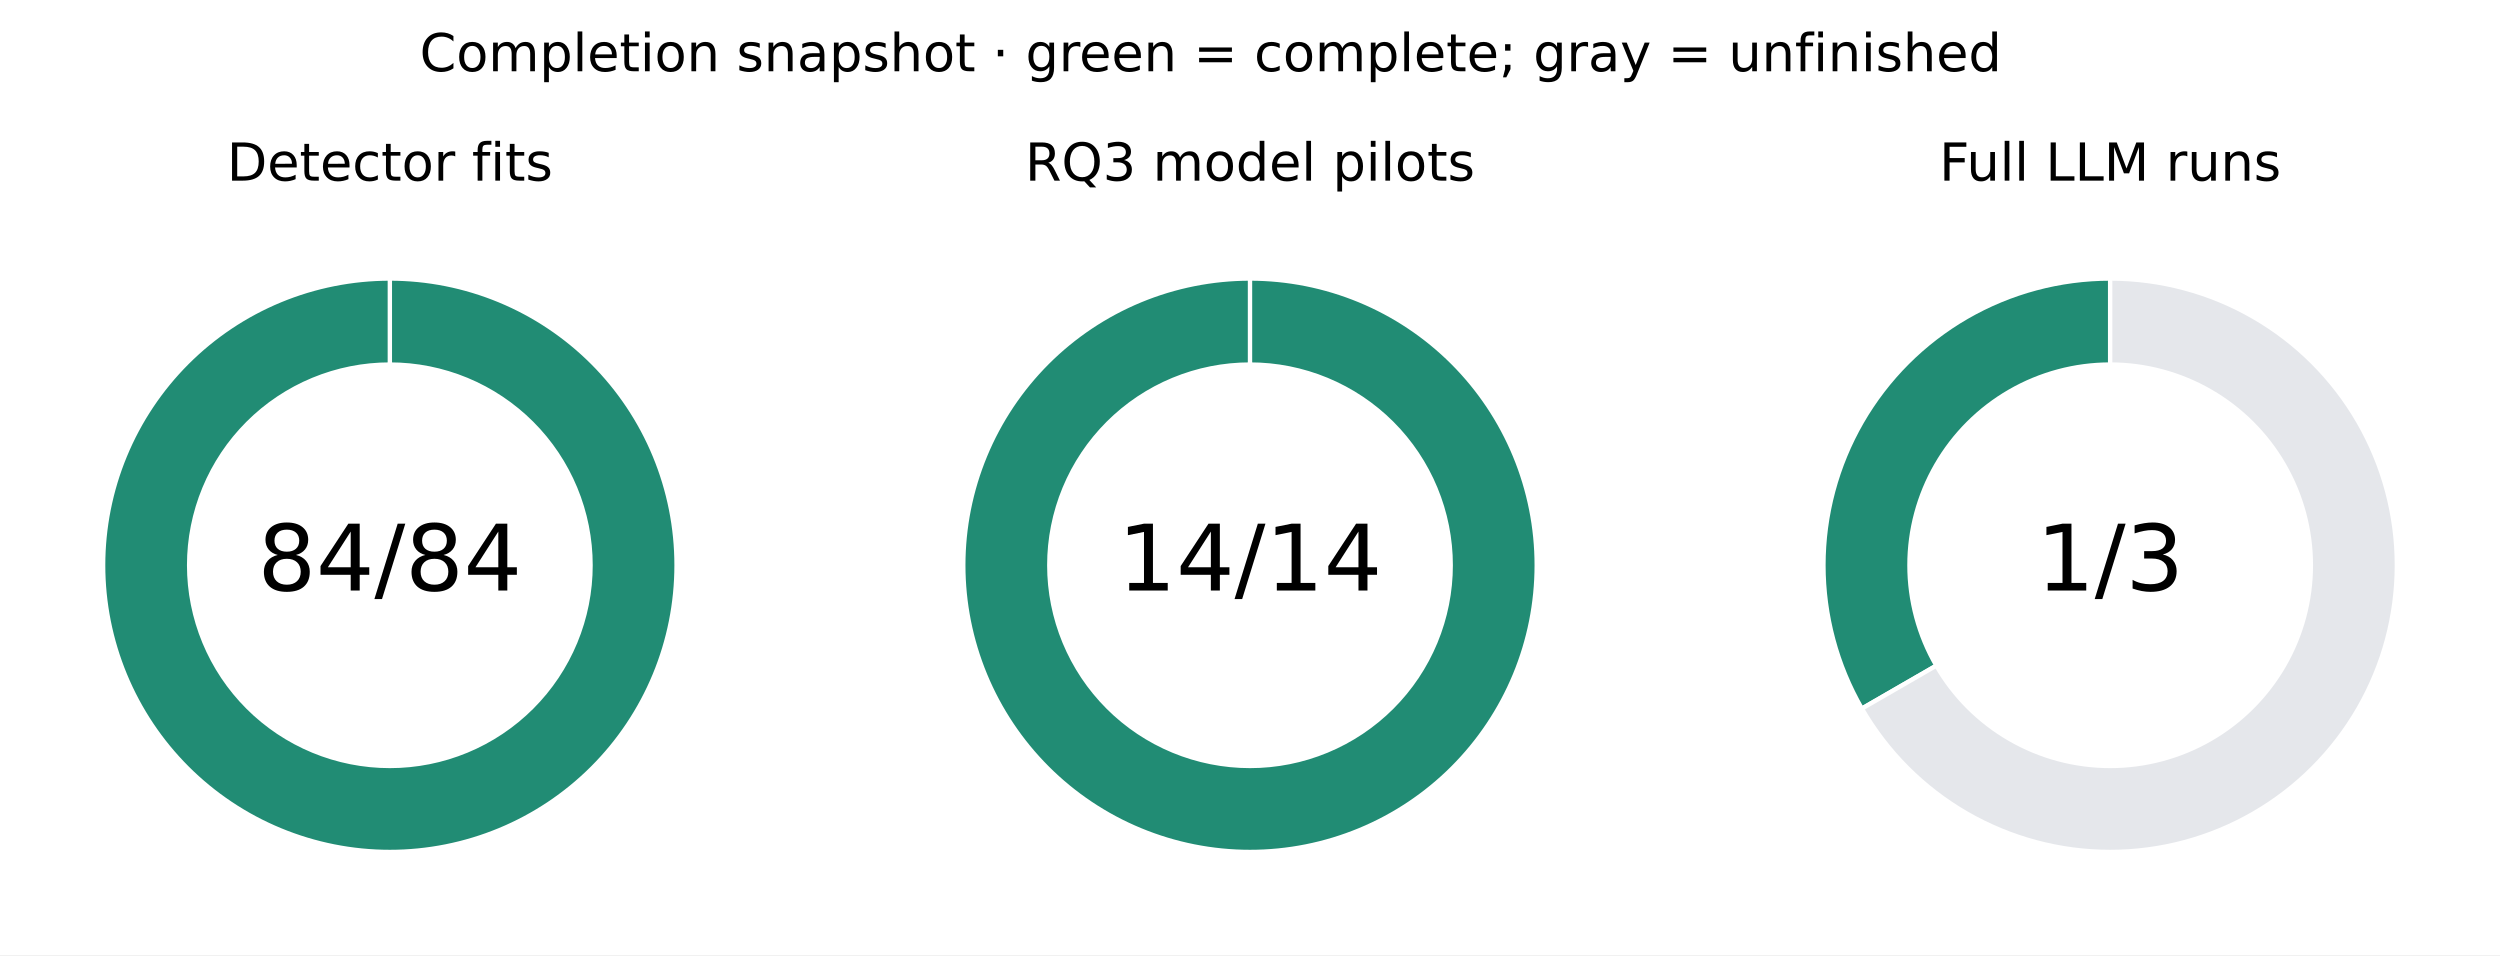
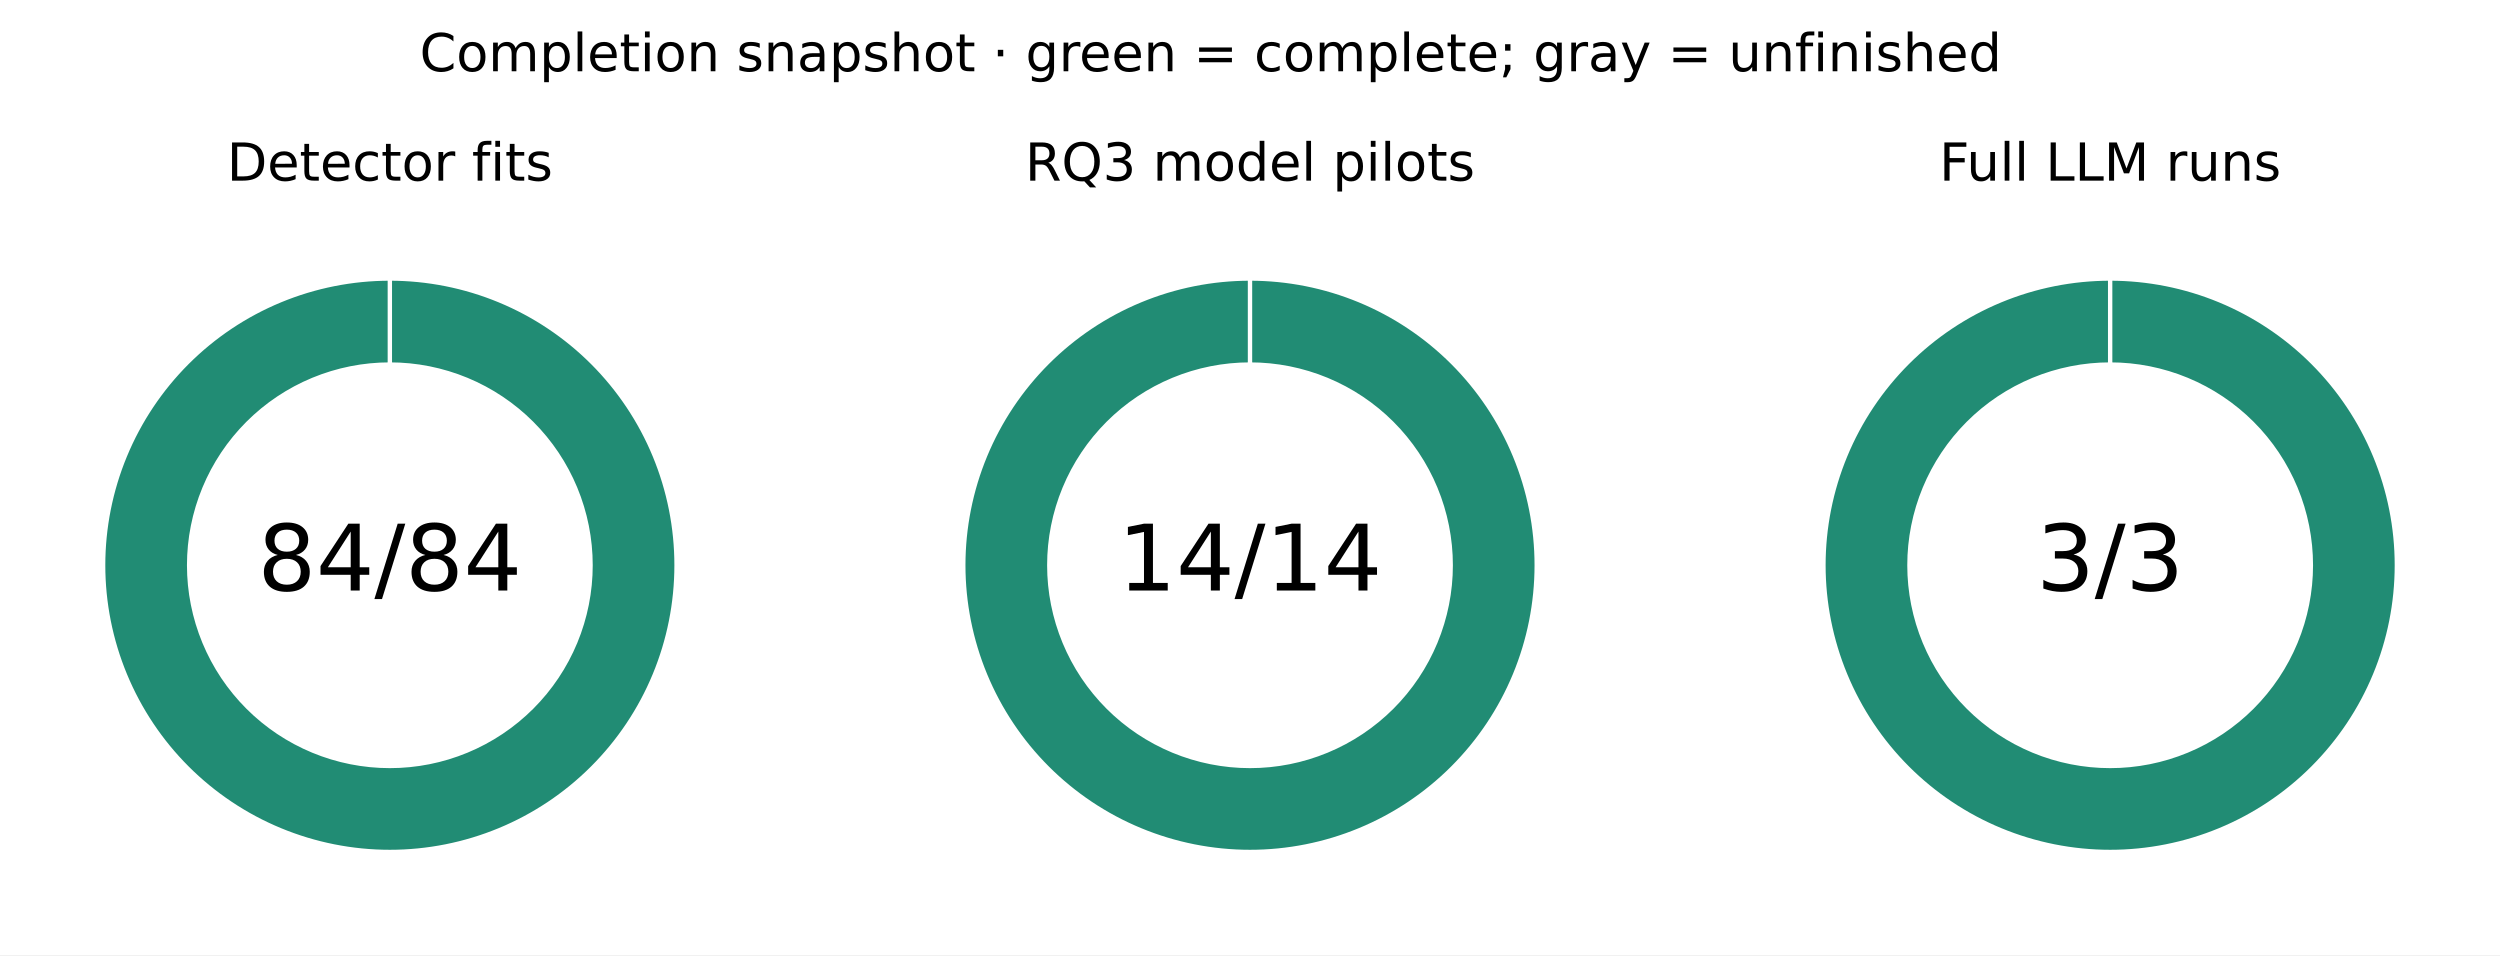
<svg xmlns="http://www.w3.org/2000/svg" xmlns:xlink="http://www.w3.org/1999/xlink" width="572.4pt" height="218.679pt" viewBox="0 0 572.4 218.679" version="1.1">
  <defs>
    <style type="text/css">*{stroke-linejoin: round; stroke-linecap: butt}</style>
  </defs>
  <g id="figure_1">
    <g id="patch_1">
      <path d="M 0 218.679  L 572.4 218.679  L 572.4 0  L 0 0  z " style="fill: #ffffff" />
    </g>
    <g id="axes_1">
      <g id="patch_2">
        <path d="M 154.906 129.42  C 154.906 120.799 153.208 112.262 149.909 104.298  C 146.61 96.333 141.774 89.096 135.678 83.001  C 129.583 76.905 122.345 72.069 114.381 68.77  C 106.416 65.471 97.88 63.773 89.259 63.773  C 80.638 63.773 72.101 65.471 64.137 68.77  C 56.172 72.069 48.935 76.905 42.839 83.001  C 36.744 89.096 31.908 96.333 28.609 104.298  C 25.31 112.262 23.612 120.799 23.612 129.42  C 23.612 138.041 25.31 146.578 28.609 154.542  C 31.908 162.507 36.744 169.744 42.839 175.839  C 48.935 181.935 56.172 186.771 64.137 190.07  C 72.101 193.369 80.638 195.067 89.259 195.067  C 97.88 195.067 106.416 193.369 114.381 190.07  C 122.345 186.771 129.583 181.935 135.678 175.839  C 141.774 169.744 146.61 162.507 149.909 154.542  C 153.208 146.578 154.906 138.041 154.906 129.42  M 135.212 129.42  C 135.212 135.454 134.023 141.43 131.714 147.005  C 129.405 152.581 126.019 157.647 121.752 161.914  C 117.485 166.181 112.419 169.566 106.844 171.875  C 101.269 174.184 95.293 175.373 89.259 175.373  C 83.224 175.373 77.249 174.184 71.673 171.875  C 66.098 169.566 61.032 166.181 56.765 161.914  C 52.498 157.647 49.113 152.581 46.804 147.005  C 44.495 141.43 43.306 135.454 43.306 129.42  C 43.306 123.386 44.495 117.41 46.804 111.835  C 49.113 106.259 52.498 101.193 56.765 96.926  C 61.032 92.659 66.098 89.274 71.673 86.965  C 77.249 84.656 83.224 83.467 89.259 83.467  C 95.293 83.467 101.269 84.656 106.844 86.965  C 112.419 89.274 117.485 92.659 121.752 96.926  C 126.019 101.193 129.405 106.259 131.714 111.835  C 134.023 117.41 135.212 123.386 135.212 129.42  z " style="fill: #218c74; stroke: #ffffff; stroke-linejoin: miter" />
      </g>
      <g id="patch_3">
        <path d="M 89.259 63.773  C 89.259 63.773 89.259 63.773 89.259 63.773  L 89.259 83.467  C 89.259 83.467 89.259 83.467 89.259 83.467  z " style="fill: #e5e7eb; stroke: #ffffff; stroke-linejoin: miter" />
      </g>
      <g id="matplotlib.axis_1" />
      <g id="matplotlib.axis_2" />
      <g id="text_1">
        <g transform="translate(58.99914 135.2147) scale(0.21 -0.21)">
          <defs>
            <path id="DejaVuSans-38" d="M 2034 2216  Q 1584 2216 1326 1975  Q 1069 1734 1069 1313  Q 1069 891 1326 650  Q 1584 409 2034 409  Q 2484 409 2743 651  Q 3003 894 3003 1313  Q 3003 1734 2745 1975  Q 2488 2216 2034 2216  z M 1403 2484  Q 997 2584 770 2862  Q 544 3141 544 3541  Q 544 4100 942 4425  Q 1341 4750 2034 4750  Q 2731 4750 3128 4425  Q 3525 4100 3525 3541  Q 3525 3141 3298 2862  Q 3072 2584 2669 2484  Q 3125 2378 3379 2068  Q 3634 1759 3634 1313  Q 3634 634 3220 271  Q 2806 -91 2034 -91  Q 1263 -91 848 271  Q 434 634 434 1313  Q 434 1759 690 2068  Q 947 2378 1403 2484  z M 1172 3481  Q 1172 3119 1398 2916  Q 1625 2713 2034 2713  Q 2441 2713 2670 2916  Q 2900 3119 2900 3481  Q 2900 3844 2670 4047  Q 2441 4250 2034 4250  Q 1625 4250 1398 4047  Q 1172 3844 1172 3481  z " transform="scale(0.015625)" />
            <path id="DejaVuSans-34" d="M 2419 4116  L 825 1625  L 2419 1625  L 2419 4116  z M 2253 4666  L 3047 4666  L 3047 1625  L 3713 1625  L 3713 1100  L 3047 1100  L 3047 0  L 2419 0  L 2419 1100  L 313 1100  L 313 1709  L 2253 4666  z " transform="scale(0.015625)" />
            <path id="DejaVuSans-2f" d="M 1625 4666  L 2156 4666  L 531 -594  L 0 -594  L 1625 4666  z " transform="scale(0.015625)" />
          </defs>
          <use xlink:href="#DejaVuSans-38" />
          <use xlink:href="#DejaVuSans-34" x="63.623" />
          <use xlink:href="#DejaVuSans-2f" x="127.246" />
          <use xlink:href="#DejaVuSans-38" x="160.938" />
          <use xlink:href="#DejaVuSans-34" x="224.561" />
        </g>
      </g>
      <g id="text_2">
        <g transform="translate(51.95007 41.36118) scale(0.12 -0.12)">
          <defs>
            <path id="DejaVuSans-44" d="M 1259 4147  L 1259 519  L 2022 519  Q 2988 519 3436 956  Q 3884 1394 3884 2338  Q 3884 3275 3436 3711  Q 2988 4147 2022 4147  L 1259 4147  z M 628 4666  L 1925 4666  Q 3281 4666 3915 4102  Q 4550 3538 4550 2338  Q 4550 1131 3912 565  Q 3275 0 1925 0  L 628 0  L 628 4666  z " transform="scale(0.015625)" />
            <path id="DejaVuSans-65" d="M 3597 1894  L 3597 1613  L 953 1613  Q 991 1019 1311 708  Q 1631 397 2203 397  Q 2534 397 2845 478  Q 3156 559 3463 722  L 3463 178  Q 3153 47 2828 -22  Q 2503 -91 2169 -91  Q 1331 -91 842 396  Q 353 884 353 1716  Q 353 2575 817 3079  Q 1281 3584 2069 3584  Q 2775 3584 3186 3129  Q 3597 2675 3597 1894  z M 3022 2063  Q 3016 2534 2758 2815  Q 2500 3097 2075 3097  Q 1594 3097 1305 2825  Q 1016 2553 972 2059  L 3022 2063  z " transform="scale(0.015625)" />
            <path id="DejaVuSans-74" d="M 1172 4494  L 1172 3500  L 2356 3500  L 2356 3053  L 1172 3053  L 1172 1153  Q 1172 725 1289 603  Q 1406 481 1766 481  L 2356 481  L 2356 0  L 1766 0  Q 1100 0 847 248  Q 594 497 594 1153  L 594 3053  L 172 3053  L 172 3500  L 594 3500  L 594 4494  L 1172 4494  z " transform="scale(0.015625)" />
            <path id="DejaVuSans-63" d="M 3122 3366  L 3122 2828  Q 2878 2963 2633 3030  Q 2388 3097 2138 3097  Q 1578 3097 1268 2742  Q 959 2388 959 1747  Q 959 1106 1268 751  Q 1578 397 2138 397  Q 2388 397 2633 464  Q 2878 531 3122 666  L 3122 134  Q 2881 22 2623 -34  Q 2366 -91 2075 -91  Q 1284 -91 818 406  Q 353 903 353 1747  Q 353 2603 823 3093  Q 1294 3584 2113 3584  Q 2378 3584 2631 3529  Q 2884 3475 3122 3366  z " transform="scale(0.015625)" />
            <path id="DejaVuSans-6f" d="M 1959 3097  Q 1497 3097 1228 2736  Q 959 2375 959 1747  Q 959 1119 1226 758  Q 1494 397 1959 397  Q 2419 397 2687 759  Q 2956 1122 2956 1747  Q 2956 2369 2687 2733  Q 2419 3097 1959 3097  z M 1959 3584  Q 2709 3584 3137 3096  Q 3566 2609 3566 1747  Q 3566 888 3137 398  Q 2709 -91 1959 -91  Q 1206 -91 779 398  Q 353 888 353 1747  Q 353 2609 779 3096  Q 1206 3584 1959 3584  z " transform="scale(0.015625)" />
            <path id="DejaVuSans-72" d="M 2631 2963  Q 2534 3019 2420 3045  Q 2306 3072 2169 3072  Q 1681 3072 1420 2755  Q 1159 2438 1159 1844  L 1159 0  L 581 0  L 581 3500  L 1159 3500  L 1159 2956  Q 1341 3275 1631 3429  Q 1922 3584 2338 3584  Q 2397 3584 2469 3576  Q 2541 3569 2628 3553  L 2631 2963  z " transform="scale(0.015625)" />
            <path id="DejaVuSans-20" transform="scale(0.015625)" />
            <path id="DejaVuSans-66" d="M 2375 4863  L 2375 4384  L 1825 4384  Q 1516 4384 1395 4259  Q 1275 4134 1275 3809  L 1275 3500  L 2222 3500  L 2222 3053  L 1275 3053  L 1275 0  L 697 0  L 697 3053  L 147 3053  L 147 3500  L 697 3500  L 697 3744  Q 697 4328 969 4595  Q 1241 4863 1831 4863  L 2375 4863  z " transform="scale(0.015625)" />
            <path id="DejaVuSans-69" d="M 603 3500  L 1178 3500  L 1178 0  L 603 0  L 603 3500  z M 603 4863  L 1178 4863  L 1178 4134  L 603 4134  L 603 4863  z " transform="scale(0.015625)" />
            <path id="DejaVuSans-73" d="M 2834 3397  L 2834 2853  Q 2591 2978 2328 3040  Q 2066 3103 1784 3103  Q 1356 3103 1142 2972  Q 928 2841 928 2578  Q 928 2378 1081 2264  Q 1234 2150 1697 2047  L 1894 2003  Q 2506 1872 2764 1633  Q 3022 1394 3022 966  Q 3022 478 2636 193  Q 2250 -91 1575 -91  Q 1294 -91 989 -36  Q 684 19 347 128  L 347 722  Q 666 556 975 473  Q 1284 391 1588 391  Q 1994 391 2212 530  Q 2431 669 2431 922  Q 2431 1156 2273 1281  Q 2116 1406 1581 1522  L 1381 1569  Q 847 1681 609 1914  Q 372 2147 372 2553  Q 372 3047 722 3315  Q 1072 3584 1716 3584  Q 2034 3584 2315 3537  Q 2597 3491 2834 3397  z " transform="scale(0.015625)" />
          </defs>
          <use xlink:href="#DejaVuSans-44" />
          <use xlink:href="#DejaVuSans-65" x="77.002" />
          <use xlink:href="#DejaVuSans-74" x="138.525" />
          <use xlink:href="#DejaVuSans-65" x="177.734" />
          <use xlink:href="#DejaVuSans-63" x="239.258" />
          <use xlink:href="#DejaVuSans-74" x="294.238" />
          <use xlink:href="#DejaVuSans-6f" x="333.447" />
          <use xlink:href="#DejaVuSans-72" x="394.629" />
          <use xlink:href="#DejaVuSans-20" x="435.742" />
          <use xlink:href="#DejaVuSans-66" x="467.529" />
          <use xlink:href="#DejaVuSans-69" x="502.734" />
          <use xlink:href="#DejaVuSans-74" x="530.518" />
          <use xlink:href="#DejaVuSans-73" x="569.727" />
        </g>
      </g>
    </g>
    <g id="axes_2">
      <g id="patch_4">
        <path d="M 351.847 129.42  C 351.847 120.799 350.149 112.262 346.85 104.298  C 343.551 96.333 338.715 89.096 332.619 83.001  C 326.524 76.905 319.287 72.069 311.322 68.77  C 303.358 65.471 294.821 63.773 286.2 63.773  C 277.579 63.773 269.042 65.471 261.078 68.77  C 253.113 72.069 245.876 76.905 239.781 83.001  C 233.685 89.096 228.849 96.333 225.55 104.298  C 222.251 112.262 220.553 120.799 220.553 129.42  C 220.553 138.041 222.251 146.578 225.55 154.542  C 228.849 162.507 233.685 169.744 239.781 175.839  C 245.876 181.935 253.113 186.771 261.078 190.07  C 269.042 193.369 277.579 195.067 286.2 195.067  C 294.821 195.067 303.358 193.369 311.322 190.07  C 319.287 186.771 326.524 181.935 332.619 175.839  C 338.715 169.744 343.551 162.507 346.85 154.542  C 350.149 146.578 351.847 138.041 351.847 129.42  M 332.153 129.42  C 332.153 135.454 330.964 141.43 328.655 147.005  C 326.346 152.581 322.961 157.647 318.694 161.914  C 314.427 166.181 309.361 169.566 303.785 171.875  C 298.21 174.184 292.234 175.373 286.2 175.373  C 280.166 175.373 274.19 174.184 268.615 171.875  C 263.039 169.566 257.973 166.181 253.706 161.914  C 249.439 157.647 246.054 152.581 243.745 147.005  C 241.436 141.43 240.247 135.454 240.247 129.42  C 240.247 123.386 241.436 117.41 243.745 111.835  C 246.054 106.259 249.439 101.193 253.706 96.926  C 257.973 92.659 263.039 89.274 268.615 86.965  C 274.19 84.656 280.166 83.467 286.2 83.467  C 292.234 83.467 298.21 84.656 303.785 86.965  C 309.361 89.274 314.427 92.659 318.694 96.926  C 322.961 101.193 326.346 106.259 328.655 111.835  C 330.964 117.41 332.153 123.386 332.153 129.42  z " style="fill: #218c74; stroke: #ffffff; stroke-linejoin: miter" />
      </g>
      <g id="patch_5">
        <path d="M 286.2 63.773  C 286.2 63.773 286.2 63.773 286.2 63.773  L 286.2 83.467  C 286.2 83.467 286.2 83.467 286.2 83.467  z " style="fill: #e5e7eb; stroke: #ffffff; stroke-linejoin: miter" />
      </g>
      <g id="matplotlib.axis_3" />
      <g id="matplotlib.axis_4" />
      <g id="text_3">
        <g transform="translate(255.9403 135.2147) scale(0.21 -0.21)">
          <defs>
            <path id="DejaVuSans-31" d="M 794 531  L 1825 531  L 1825 4091  L 703 3866  L 703 4441  L 1819 4666  L 2450 4666  L 2450 531  L 3481 531  L 3481 0  L 794 0  L 794 531  z " transform="scale(0.015625)" />
          </defs>
          <use xlink:href="#DejaVuSans-31" />
          <use xlink:href="#DejaVuSans-34" x="63.623" />
          <use xlink:href="#DejaVuSans-2f" x="127.246" />
          <use xlink:href="#DejaVuSans-31" x="160.938" />
          <use xlink:href="#DejaVuSans-34" x="224.561" />
        </g>
      </g>
      <g id="text_4">
        <g transform="translate(234.7012 41.36118) scale(0.12 -0.12)">
          <defs>
            <path id="DejaVuSans-52" d="M 2841 2188  Q 3044 2119 3236 1894  Q 3428 1669 3622 1275  L 4263 0  L 3584 0  L 2988 1197  Q 2756 1666 2539 1819  Q 2322 1972 1947 1972  L 1259 1972  L 1259 0  L 628 0  L 628 4666  L 2053 4666  Q 2853 4666 3247 4331  Q 3641 3997 3641 3322  Q 3641 2881 3436 2590  Q 3231 2300 2841 2188  z M 1259 4147  L 1259 2491  L 2053 2491  Q 2509 2491 2742 2702  Q 2975 2913 2975 3322  Q 2975 3731 2742 3939  Q 2509 4147 2053 4147  L 1259 4147  z " transform="scale(0.015625)" />
            <path id="DejaVuSans-51" d="M 2522 4238  Q 1834 4238 1429 3725  Q 1025 3213 1025 2328  Q 1025 1447 1429 934  Q 1834 422 2522 422  Q 3209 422 3611 934  Q 4013 1447 4013 2328  Q 4013 3213 3611 3725  Q 3209 4238 2522 4238  z M 3406 84  L 4238 -825  L 3475 -825  L 2784 -78  Q 2681 -84 2626 -87  Q 2572 -91 2522 -91  Q 1538 -91 948 567  Q 359 1225 359 2328  Q 359 3434 948 4092  Q 1538 4750 2522 4750  Q 3503 4750 4090 4092  Q 4678 3434 4678 2328  Q 4678 1516 4351 937  Q 4025 359 3406 84  z " transform="scale(0.015625)" />
            <path id="DejaVuSans-33" d="M 2597 2516  Q 3050 2419 3304 2112  Q 3559 1806 3559 1356  Q 3559 666 3084 287  Q 2609 -91 1734 -91  Q 1441 -91 1130 -33  Q 819 25 488 141  L 488 750  Q 750 597 1062 519  Q 1375 441 1716 441  Q 2309 441 2620 675  Q 2931 909 2931 1356  Q 2931 1769 2642 2001  Q 2353 2234 1838 2234  L 1294 2234  L 1294 2753  L 1863 2753  Q 2328 2753 2575 2939  Q 2822 3125 2822 3475  Q 2822 3834 2567 4026  Q 2313 4219 1838 4219  Q 1578 4219 1281 4162  Q 984 4106 628 3988  L 628 4550  Q 988 4650 1302 4700  Q 1616 4750 1894 4750  Q 2613 4750 3031 4423  Q 3450 4097 3450 3541  Q 3450 3153 3228 2886  Q 3006 2619 2597 2516  z " transform="scale(0.015625)" />
            <path id="DejaVuSans-6d" d="M 3328 2828  Q 3544 3216 3844 3400  Q 4144 3584 4550 3584  Q 5097 3584 5394 3201  Q 5691 2819 5691 2113  L 5691 0  L 5113 0  L 5113 2094  Q 5113 2597 4934 2840  Q 4756 3084 4391 3084  Q 3944 3084 3684 2787  Q 3425 2491 3425 1978  L 3425 0  L 2847 0  L 2847 2094  Q 2847 2600 2669 2842  Q 2491 3084 2119 3084  Q 1678 3084 1418 2786  Q 1159 2488 1159 1978  L 1159 0  L 581 0  L 581 3500  L 1159 3500  L 1159 2956  Q 1356 3278 1631 3431  Q 1906 3584 2284 3584  Q 2666 3584 2933 3390  Q 3200 3197 3328 2828  z " transform="scale(0.015625)" />
            <path id="DejaVuSans-64" d="M 2906 2969  L 2906 4863  L 3481 4863  L 3481 0  L 2906 0  L 2906 525  Q 2725 213 2448 61  Q 2172 -91 1784 -91  Q 1150 -91 751 415  Q 353 922 353 1747  Q 353 2572 751 3078  Q 1150 3584 1784 3584  Q 2172 3584 2448 3432  Q 2725 3281 2906 2969  z M 947 1747  Q 947 1113 1208 752  Q 1469 391 1925 391  Q 2381 391 2643 752  Q 2906 1113 2906 1747  Q 2906 2381 2643 2742  Q 2381 3103 1925 3103  Q 1469 3103 1208 2742  Q 947 2381 947 1747  z " transform="scale(0.015625)" />
            <path id="DejaVuSans-6c" d="M 603 4863  L 1178 4863  L 1178 0  L 603 0  L 603 4863  z " transform="scale(0.015625)" />
            <path id="DejaVuSans-70" d="M 1159 525  L 1159 -1331  L 581 -1331  L 581 3500  L 1159 3500  L 1159 2969  Q 1341 3281 1617 3432  Q 1894 3584 2278 3584  Q 2916 3584 3314 3078  Q 3713 2572 3713 1747  Q 3713 922 3314 415  Q 2916 -91 2278 -91  Q 1894 -91 1617 61  Q 1341 213 1159 525  z M 3116 1747  Q 3116 2381 2855 2742  Q 2594 3103 2138 3103  Q 1681 3103 1420 2742  Q 1159 2381 1159 1747  Q 1159 1113 1420 752  Q 1681 391 2138 391  Q 2594 391 2855 752  Q 3116 1113 3116 1747  z " transform="scale(0.015625)" />
          </defs>
          <use xlink:href="#DejaVuSans-52" />
          <use xlink:href="#DejaVuSans-51" x="69.482" />
          <use xlink:href="#DejaVuSans-33" x="148.193" />
          <use xlink:href="#DejaVuSans-20" x="211.816" />
          <use xlink:href="#DejaVuSans-6d" x="243.604" />
          <use xlink:href="#DejaVuSans-6f" x="341.016" />
          <use xlink:href="#DejaVuSans-64" x="402.197" />
          <use xlink:href="#DejaVuSans-65" x="465.674" />
          <use xlink:href="#DejaVuSans-6c" x="527.197" />
          <use xlink:href="#DejaVuSans-20" x="554.98" />
          <use xlink:href="#DejaVuSans-70" x="586.768" />
          <use xlink:href="#DejaVuSans-69" x="650.244" />
          <use xlink:href="#DejaVuSans-6c" x="678.027" />
          <use xlink:href="#DejaVuSans-6f" x="705.811" />
          <use xlink:href="#DejaVuSans-74" x="766.992" />
          <use xlink:href="#DejaVuSans-73" x="806.201" />
        </g>
      </g>
    </g>
    <g id="axes_3">
      <g id="patch_6">
-         <path d="M 483.141 63.773  C 471.619 63.773 460.297 66.807 450.318 72.568  C 440.339 78.329 432.05 86.618 426.289 96.596  C 420.528 106.575 417.494 117.897 417.494 129.42  C 417.494 140.943 420.528 152.265 426.289 162.244  L 443.345 152.396  C 439.312 145.411 437.188 137.486 437.188 129.42  C 437.188 121.354 439.312 113.429 443.345 106.444  C 447.378 99.458 453.179 93.656 460.165 89.624  C 467.15 85.591 475.075 83.467 483.141 83.467  z " style="fill: #218c74; stroke: #ffffff; stroke-linejoin: miter" />
+         <path d="M 548.788 129.42  C 548.788 120.799 547.09 112.262 543.791 104.298  C 540.492 96.333 535.656 89.096 529.561 83.001  C 523.465 76.905 516.228 72.069 508.263 68.77  C 500.299 65.471 491.762 63.773 483.141 63.773  C 474.52 63.773 465.984 65.471 458.019 68.77  C 450.055 72.069 442.817 76.905 436.722 83.001  C 430.626 89.096 425.79 96.333 422.491 104.298  C 419.192 112.262 417.494 120.799 417.494 129.42  C 417.494 138.041 419.192 146.578 422.491 154.542  C 425.79 162.507 430.626 169.744 436.722 175.839  C 442.817 181.935 450.055 186.771 458.019 190.07  C 465.984 193.369 474.52 195.067 483.141 195.067  C 491.762 195.067 500.299 193.369 508.263 190.07  C 516.228 186.771 523.465 181.935 529.561 175.839  C 535.656 169.744 540.492 162.507 543.791 154.542  C 547.09 146.578 548.788 138.041 548.788 129.42  M 529.094 129.42  C 529.094 135.454 527.905 141.43 525.596 147.005  C 523.287 152.581 519.902 157.647 515.635 161.914  C 511.368 166.181 506.302 169.566 500.727 171.875  C 495.151 174.184 489.176 175.373 483.141 175.373  C 477.107 175.373 471.131 174.184 465.556 171.875  C 459.981 169.566 454.915 166.181 450.648 161.914  C 446.381 157.647 442.995 152.581 440.686 147.005  C 438.377 141.43 437.188 135.454 437.188 129.42  C 437.188 123.386 438.377 117.41 440.686 111.835  C 442.995 106.259 446.381 101.193 450.648 96.926  C 454.915 92.659 459.981 89.274 465.556 86.965  C 471.131 84.656 477.107 83.467 483.141 83.467  C 489.176 83.467 495.151 84.656 500.727 86.965  C 506.302 89.274 511.368 92.659 515.635 96.926  C 519.902 101.193 523.287 106.259 525.596 111.835  C 527.905 117.41 529.094 123.386 529.094 129.42  z " style="fill: #218c74; stroke: #ffffff; stroke-linejoin: miter" />
      </g>
      <g id="patch_7">
-         <path d="M 426.289 162.244  C 432.05 172.222 440.339 180.511 450.318 186.272  C 460.297 192.033 471.619 195.067 483.141 195.067  C 494.664 195.067 505.986 192.033 515.965 186.272  C 525.944 180.511 534.232 172.222 539.993 162.244  C 545.755 152.265 548.788 140.943 548.788 129.42  C 548.788 117.897 545.754 106.575 539.993 96.596  C 534.232 86.618 525.944 78.329 515.965 72.568  C 505.986 66.807 494.664 63.773 483.141 63.773  L 483.141 83.467  C 491.207 83.467 499.132 85.591 506.118 89.624  C 513.103 93.656 518.905 99.458 522.938 106.444  C 526.971 113.429 529.094 121.354 529.094 129.42  C 529.094 137.486 526.971 145.411 522.938 152.396  C 518.905 159.382 513.103 165.183 506.118 169.216  C 499.132 173.249 491.207 175.373 483.141 175.373  C 475.075 175.373 467.15 173.249 460.165 169.216  C 453.179 165.184 447.378 159.382 443.345 152.396  z " style="fill: #e5e7eb; stroke: #ffffff; stroke-linejoin: miter" />
+         <path d="M 483.141 63.773  C 483.141 63.773 483.141 63.773 483.141 63.773  L 483.141 83.467  C 483.141 83.467 483.141 83.467 483.141 83.467  z " style="fill: #e5e7eb; stroke: #ffffff; stroke-linejoin: miter" />
      </g>
      <g id="matplotlib.axis_5" />
      <g id="matplotlib.axis_6" />
      <g id="text_5">
        <g transform="translate(466.2427 135.2147) scale(0.21 -0.21)">
-           <use xlink:href="#DejaVuSans-31" />
+           <use xlink:href="#DejaVuSans-33" />
          <use xlink:href="#DejaVuSans-2f" x="63.623" />
          <use xlink:href="#DejaVuSans-33" x="97.314" />
        </g>
      </g>
      <g id="text_6">
        <g transform="translate(444.0099 41.36118) scale(0.12 -0.12)">
          <defs>
            <path id="DejaVuSans-46" d="M 628 4666  L 3309 4666  L 3309 4134  L 1259 4134  L 1259 2759  L 3109 2759  L 3109 2228  L 1259 2228  L 1259 0  L 628 0  L 628 4666  z " transform="scale(0.015625)" />
            <path id="DejaVuSans-75" d="M 544 1381  L 544 3500  L 1119 3500  L 1119 1403  Q 1119 906 1312 657  Q 1506 409 1894 409  Q 2359 409 2629 706  Q 2900 1003 2900 1516  L 2900 3500  L 3475 3500  L 3475 0  L 2900 0  L 2900 538  Q 2691 219 2414 64  Q 2138 -91 1772 -91  Q 1169 -91 856 284  Q 544 659 544 1381  z M 1991 3584  L 1991 3584  z " transform="scale(0.015625)" />
            <path id="DejaVuSans-4c" d="M 628 4666  L 1259 4666  L 1259 531  L 3531 531  L 3531 0  L 628 0  L 628 4666  z " transform="scale(0.015625)" />
            <path id="DejaVuSans-4d" d="M 628 4666  L 1569 4666  L 2759 1491  L 3956 4666  L 4897 4666  L 4897 0  L 4281 0  L 4281 4097  L 3078 897  L 2444 897  L 1241 4097  L 1241 0  L 628 0  L 628 4666  z " transform="scale(0.015625)" />
            <path id="DejaVuSans-6e" d="M 3513 2113  L 3513 0  L 2938 0  L 2938 2094  Q 2938 2591 2744 2837  Q 2550 3084 2163 3084  Q 1697 3084 1428 2787  Q 1159 2491 1159 1978  L 1159 0  L 581 0  L 581 3500  L 1159 3500  L 1159 2956  Q 1366 3272 1645 3428  Q 1925 3584 2291 3584  Q 2894 3584 3203 3211  Q 3513 2838 3513 2113  z " transform="scale(0.015625)" />
          </defs>
          <use xlink:href="#DejaVuSans-46" />
          <use xlink:href="#DejaVuSans-75" x="52.02" />
          <use xlink:href="#DejaVuSans-6c" x="115.398" />
          <use xlink:href="#DejaVuSans-6c" x="143.182" />
          <use xlink:href="#DejaVuSans-20" x="170.965" />
          <use xlink:href="#DejaVuSans-4c" x="202.752" />
          <use xlink:href="#DejaVuSans-4c" x="258.465" />
          <use xlink:href="#DejaVuSans-4d" x="314.178" />
          <use xlink:href="#DejaVuSans-20" x="400.457" />
          <use xlink:href="#DejaVuSans-72" x="432.244" />
          <use xlink:href="#DejaVuSans-75" x="473.357" />
          <use xlink:href="#DejaVuSans-6e" x="536.736" />
          <use xlink:href="#DejaVuSans-73" x="600.115" />
        </g>
      </g>
    </g>
    <g id="text_7">
      <g transform="translate(96.09 16.31812) scale(0.12 -0.12)">
        <defs>
          <path id="DejaVuSans-43" d="M 4122 4306  L 4122 3641  Q 3803 3938 3442 4084  Q 3081 4231 2675 4231  Q 1875 4231 1450 3742  Q 1025 3253 1025 2328  Q 1025 1406 1450 917  Q 1875 428 2675 428  Q 3081 428 3442 575  Q 3803 722 4122 1019  L 4122 359  Q 3791 134 3420 21  Q 3050 -91 2638 -91  Q 1578 -91 968 557  Q 359 1206 359 2328  Q 359 3453 968 4101  Q 1578 4750 2638 4750  Q 3056 4750 3426 4639  Q 3797 4528 4122 4306  z " transform="scale(0.015625)" />
          <path id="DejaVuSans-61" d="M 2194 1759  Q 1497 1759 1228 1600  Q 959 1441 959 1056  Q 959 750 1161 570  Q 1363 391 1709 391  Q 2188 391 2477 730  Q 2766 1069 2766 1631  L 2766 1759  L 2194 1759  z M 3341 1997  L 3341 0  L 2766 0  L 2766 531  Q 2569 213 2275 61  Q 1981 -91 1556 -91  Q 1019 -91 701 211  Q 384 513 384 1019  Q 384 1609 779 1909  Q 1175 2209 1959 2209  L 2766 2209  L 2766 2266  Q 2766 2663 2505 2880  Q 2244 3097 1772 3097  Q 1472 3097 1187 3025  Q 903 2953 641 2809  L 641 3341  Q 956 3463 1253 3523  Q 1550 3584 1831 3584  Q 2591 3584 2966 3190  Q 3341 2797 3341 1997  z " transform="scale(0.015625)" />
          <path id="DejaVuSans-68" d="M 3513 2113  L 3513 0  L 2938 0  L 2938 2094  Q 2938 2591 2744 2837  Q 2550 3084 2163 3084  Q 1697 3084 1428 2787  Q 1159 2491 1159 1978  L 1159 0  L 581 0  L 581 4863  L 1159 4863  L 1159 2956  Q 1366 3272 1645 3428  Q 1925 3584 2291 3584  Q 2894 3584 3203 3211  Q 3513 2838 3513 2113  z " transform="scale(0.015625)" />
          <path id="DejaVuSans-b7" d="M 684 2619  L 1344 2619  L 1344 1825  L 684 1825  L 684 2619  z " transform="scale(0.015625)" />
          <path id="DejaVuSans-67" d="M 2906 1791  Q 2906 2416 2648 2759  Q 2391 3103 1925 3103  Q 1463 3103 1205 2759  Q 947 2416 947 1791  Q 947 1169 1205 825  Q 1463 481 1925 481  Q 2391 481 2648 825  Q 2906 1169 2906 1791  z M 3481 434  Q 3481 -459 3084 -895  Q 2688 -1331 1869 -1331  Q 1566 -1331 1297 -1286  Q 1028 -1241 775 -1147  L 775 -588  Q 1028 -725 1275 -790  Q 1522 -856 1778 -856  Q 2344 -856 2625 -561  Q 2906 -266 2906 331  L 2906 616  Q 2728 306 2450 153  Q 2172 0 1784 0  Q 1141 0 747 490  Q 353 981 353 1791  Q 353 2603 747 3093  Q 1141 3584 1784 3584  Q 2172 3584 2450 3431  Q 2728 3278 2906 2969  L 2906 3500  L 3481 3500  L 3481 434  z " transform="scale(0.015625)" />
          <path id="DejaVuSans-3d" d="M 678 2906  L 4684 2906  L 4684 2381  L 678 2381  L 678 2906  z M 678 1631  L 4684 1631  L 4684 1100  L 678 1100  L 678 1631  z " transform="scale(0.015625)" />
          <path id="DejaVuSans-3b" d="M 750 3309  L 1409 3309  L 1409 2516  L 750 2516  L 750 3309  z M 750 794  L 1409 794  L 1409 256  L 897 -744  L 494 -744  L 750 256  L 750 794  z " transform="scale(0.015625)" />
          <path id="DejaVuSans-79" d="M 2059 -325  Q 1816 -950 1584 -1140  Q 1353 -1331 966 -1331  L 506 -1331  L 506 -850  L 844 -850  Q 1081 -850 1212 -737  Q 1344 -625 1503 -206  L 1606 56  L 191 3500  L 800 3500  L 1894 763  L 2988 3500  L 3597 3500  L 2059 -325  z " transform="scale(0.015625)" />
        </defs>
        <use xlink:href="#DejaVuSans-43" />
        <use xlink:href="#DejaVuSans-6f" x="69.824" />
        <use xlink:href="#DejaVuSans-6d" x="131.006" />
        <use xlink:href="#DejaVuSans-70" x="228.418" />
        <use xlink:href="#DejaVuSans-6c" x="291.895" />
        <use xlink:href="#DejaVuSans-65" x="319.678" />
        <use xlink:href="#DejaVuSans-74" x="381.201" />
        <use xlink:href="#DejaVuSans-69" x="420.41" />
        <use xlink:href="#DejaVuSans-6f" x="448.193" />
        <use xlink:href="#DejaVuSans-6e" x="509.375" />
        <use xlink:href="#DejaVuSans-20" x="572.754" />
        <use xlink:href="#DejaVuSans-73" x="604.541" />
        <use xlink:href="#DejaVuSans-6e" x="656.641" />
        <use xlink:href="#DejaVuSans-61" x="720.02" />
        <use xlink:href="#DejaVuSans-70" x="781.299" />
        <use xlink:href="#DejaVuSans-73" x="844.775" />
        <use xlink:href="#DejaVuSans-68" x="896.875" />
        <use xlink:href="#DejaVuSans-6f" x="960.254" />
        <use xlink:href="#DejaVuSans-74" x="1021.436" />
        <use xlink:href="#DejaVuSans-20" x="1060.645" />
        <use xlink:href="#DejaVuSans-b7" x="1092.432" />
        <use xlink:href="#DejaVuSans-20" x="1124.219" />
        <use xlink:href="#DejaVuSans-67" x="1156.006" />
        <use xlink:href="#DejaVuSans-72" x="1219.482" />
        <use xlink:href="#DejaVuSans-65" x="1258.346" />
        <use xlink:href="#DejaVuSans-65" x="1319.869" />
        <use xlink:href="#DejaVuSans-6e" x="1381.393" />
        <use xlink:href="#DejaVuSans-20" x="1444.771" />
        <use xlink:href="#DejaVuSans-3d" x="1476.559" />
        <use xlink:href="#DejaVuSans-20" x="1560.348" />
        <use xlink:href="#DejaVuSans-63" x="1592.135" />
        <use xlink:href="#DejaVuSans-6f" x="1647.115" />
        <use xlink:href="#DejaVuSans-6d" x="1708.297" />
        <use xlink:href="#DejaVuSans-70" x="1805.709" />
        <use xlink:href="#DejaVuSans-6c" x="1869.186" />
        <use xlink:href="#DejaVuSans-65" x="1896.969" />
        <use xlink:href="#DejaVuSans-74" x="1958.492" />
        <use xlink:href="#DejaVuSans-65" x="1997.701" />
        <use xlink:href="#DejaVuSans-3b" x="2059.225" />
        <use xlink:href="#DejaVuSans-20" x="2092.916" />
        <use xlink:href="#DejaVuSans-67" x="2124.703" />
        <use xlink:href="#DejaVuSans-72" x="2188.18" />
        <use xlink:href="#DejaVuSans-61" x="2229.293" />
        <use xlink:href="#DejaVuSans-79" x="2290.572" />
        <use xlink:href="#DejaVuSans-20" x="2349.752" />
        <use xlink:href="#DejaVuSans-3d" x="2381.539" />
        <use xlink:href="#DejaVuSans-20" x="2465.328" />
        <use xlink:href="#DejaVuSans-75" x="2497.115" />
        <use xlink:href="#DejaVuSans-6e" x="2560.494" />
        <use xlink:href="#DejaVuSans-66" x="2623.873" />
        <use xlink:href="#DejaVuSans-69" x="2659.078" />
        <use xlink:href="#DejaVuSans-6e" x="2686.861" />
        <use xlink:href="#DejaVuSans-69" x="2750.24" />
        <use xlink:href="#DejaVuSans-73" x="2778.023" />
        <use xlink:href="#DejaVuSans-68" x="2830.123" />
        <use xlink:href="#DejaVuSans-65" x="2893.502" />
        <use xlink:href="#DejaVuSans-64" x="2955.025" />
      </g>
    </g>
  </g>
</svg>
